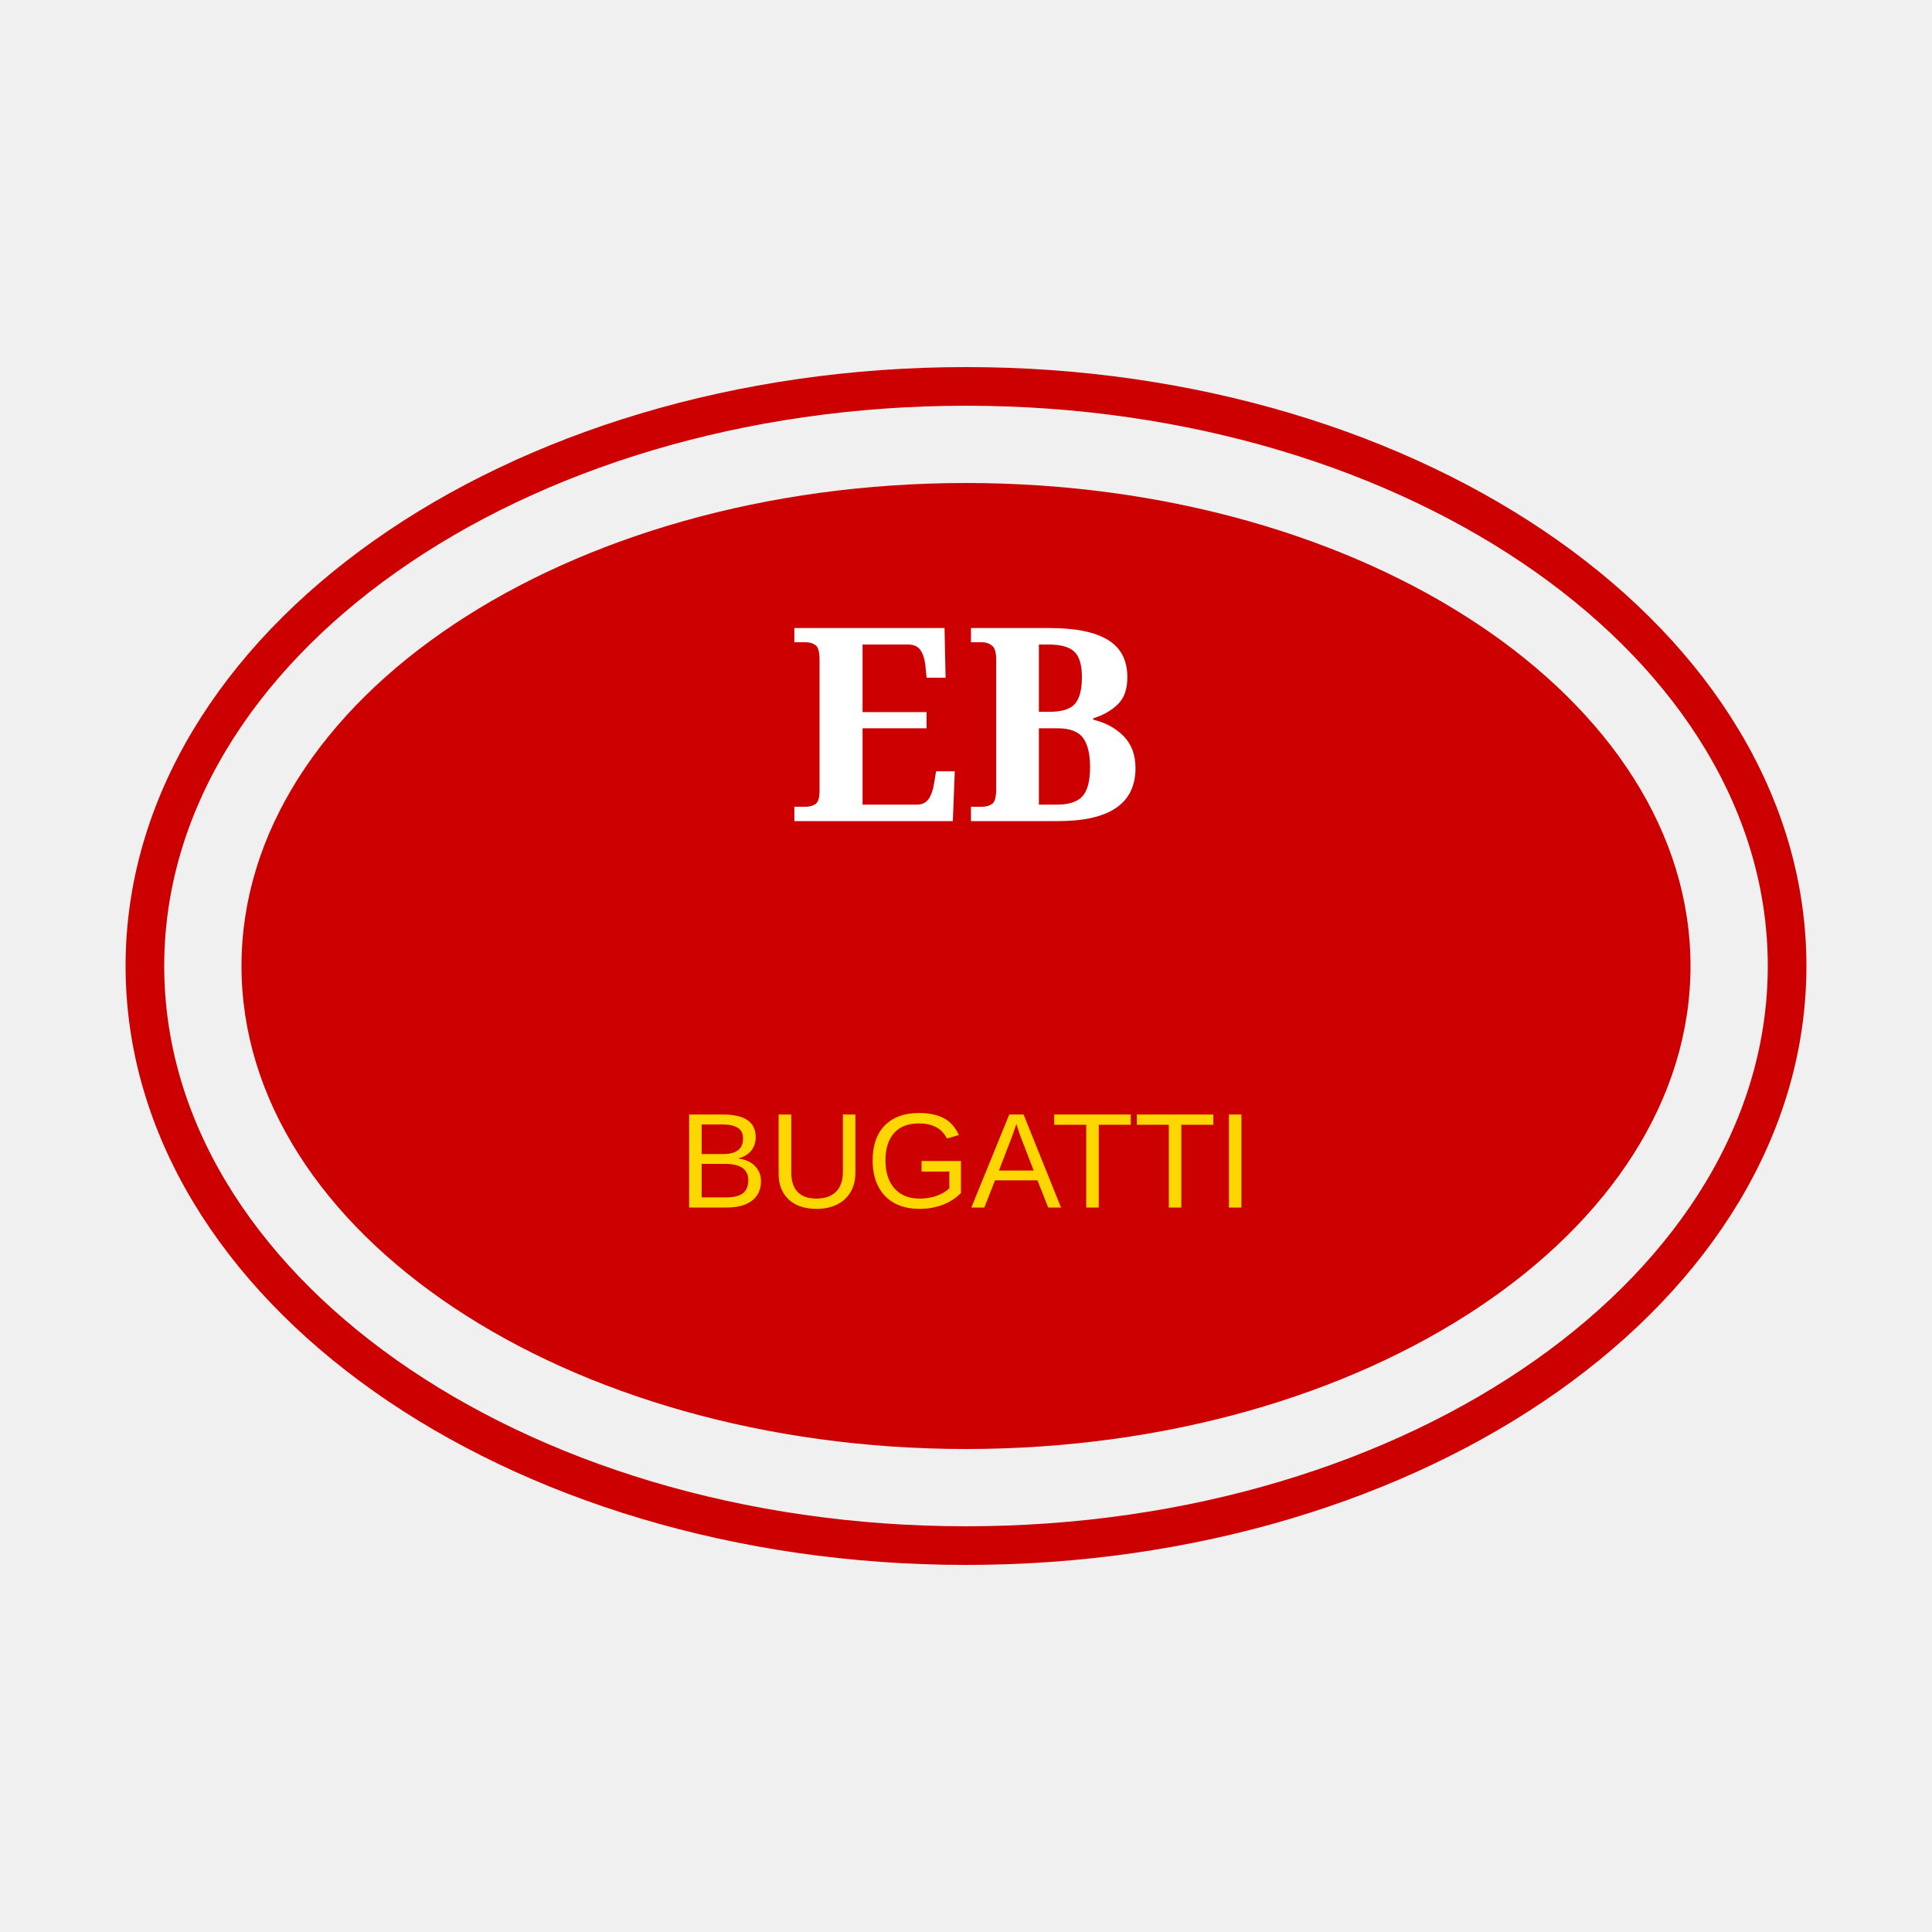
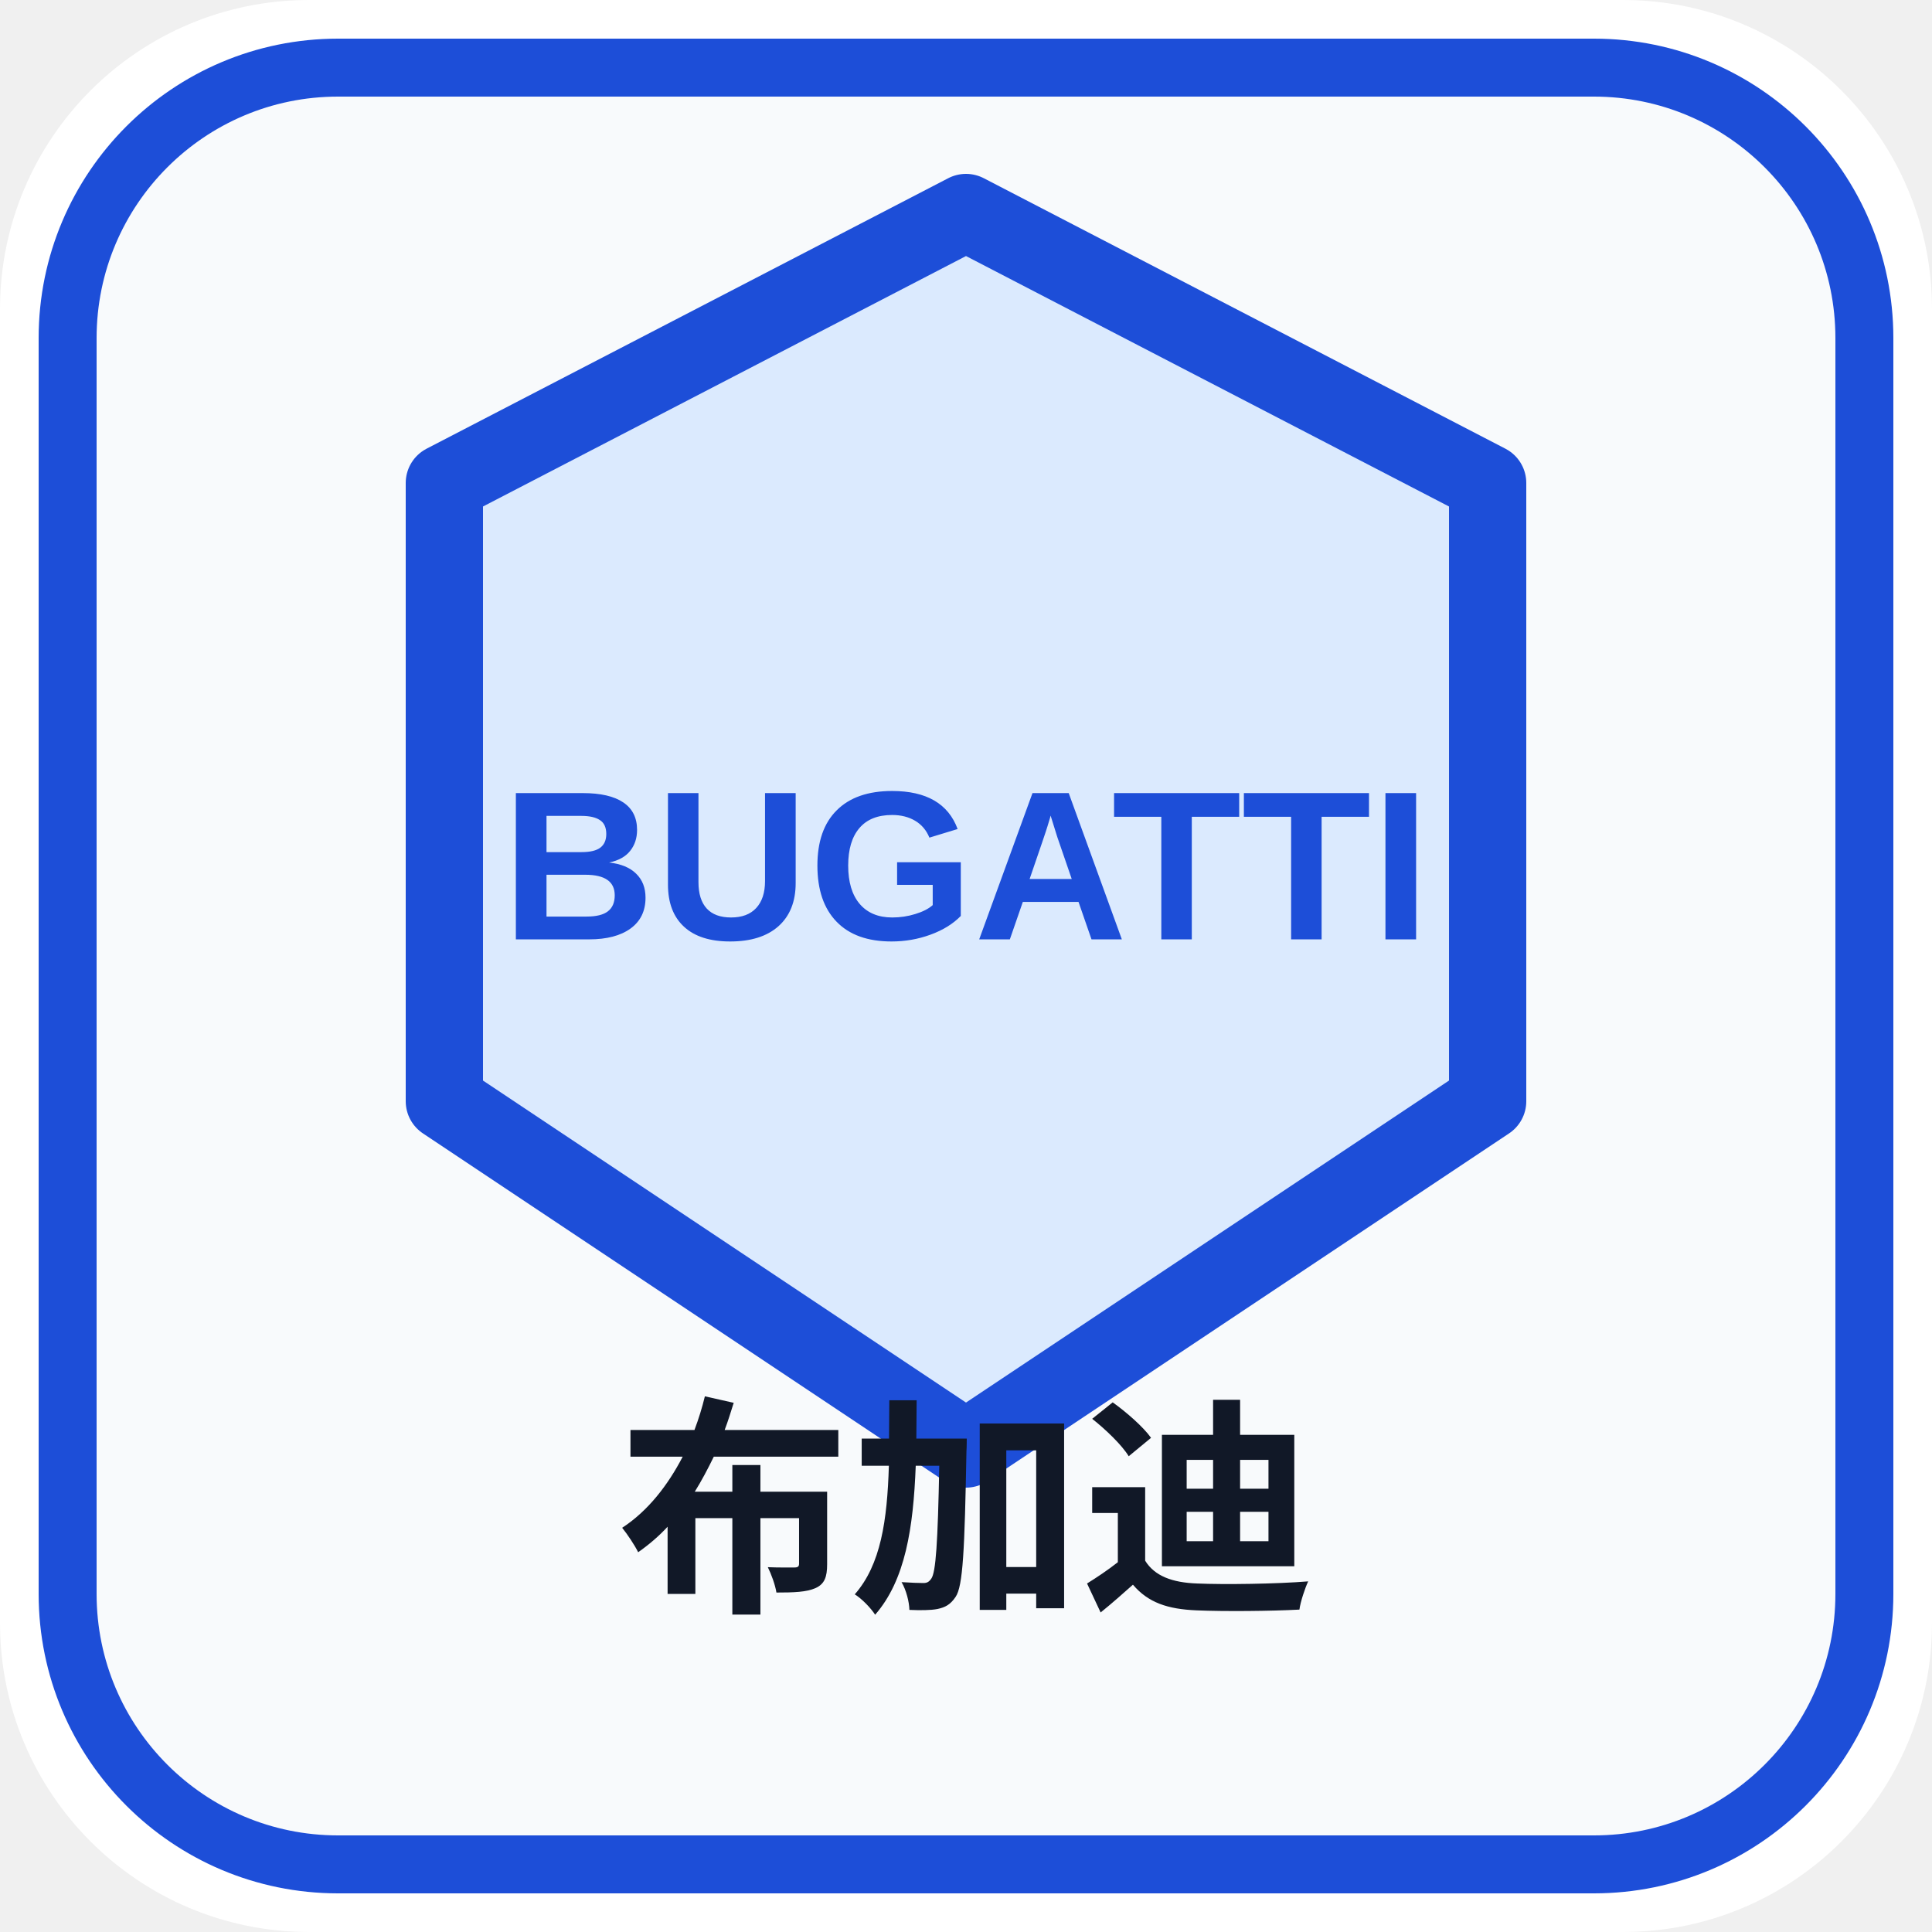
- <svg xmlns="http://www.w3.org/2000/svg" viewBox="0 0 200 200">
-   <ellipse cx="100" cy="100" rx="85" ry="60" fill="none" stroke="#CC0000" stroke-width="4" />
-   <ellipse cx="100" cy="100" rx="75" ry="50" fill="#CC0000" />
-   <text x="100" y="85" text-anchor="middle" font-family="Georgia,serif" font-weight="bold" font-size="28" fill="#FFFFFF">EB</text>
-   <text x="100" y="125" text-anchor="middle" font-family="Arial,sans-serif" font-size="14" fill="#FFD700">BUGATTI</text>
+ <svg xmlns="http://www.w3.org/2000/svg" viewBox="0 0 200 200" role="img" aria-label="布加迪 Bugatti">
+   <rect width="200" height="200" rx="32" fill="white" />
+   <rect x="7" y="7" width="186" height="186" rx="28" fill="#F8FAFC" stroke="#1D4ED8" stroke-width="6" />
+   <path d="M100 22 L154 50 L154 114 L100 150 L46 114 L46 50 Z" fill="#DBEAFE" stroke="#1D4ED8" stroke-width="8" stroke-linejoin="round" />
+   <text x="100" y="91" text-anchor="middle" dominant-baseline="middle" font-family="Arial, Helvetica, sans-serif" font-size="22" font-weight="900" fill="#1D4ED8">BUGATTI</text>
+   <text x="100" y="165" text-anchor="middle" font-family="Arial, sans-serif" font-size="24" font-weight="800" fill="#111827">布加迪</text>
</svg>
